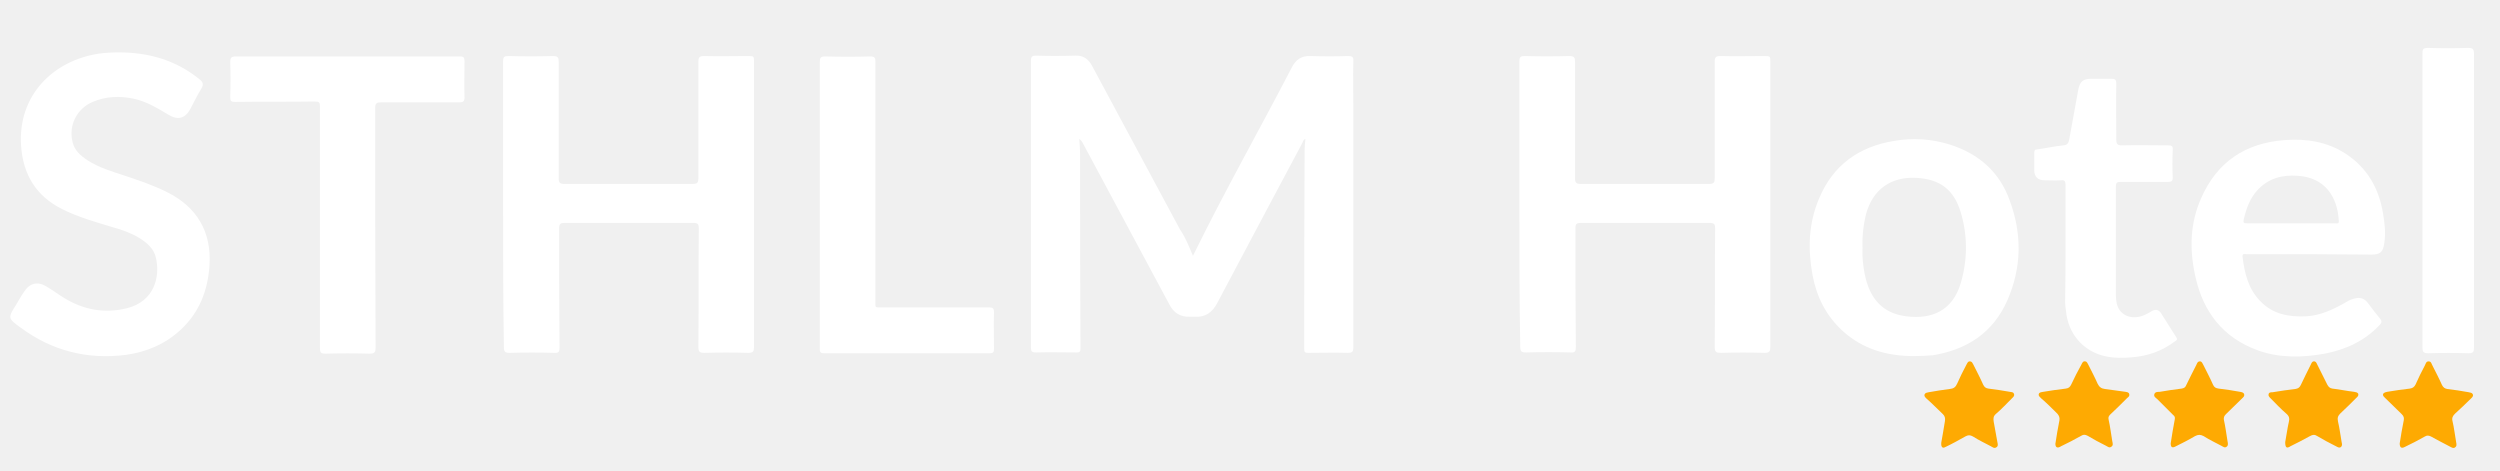
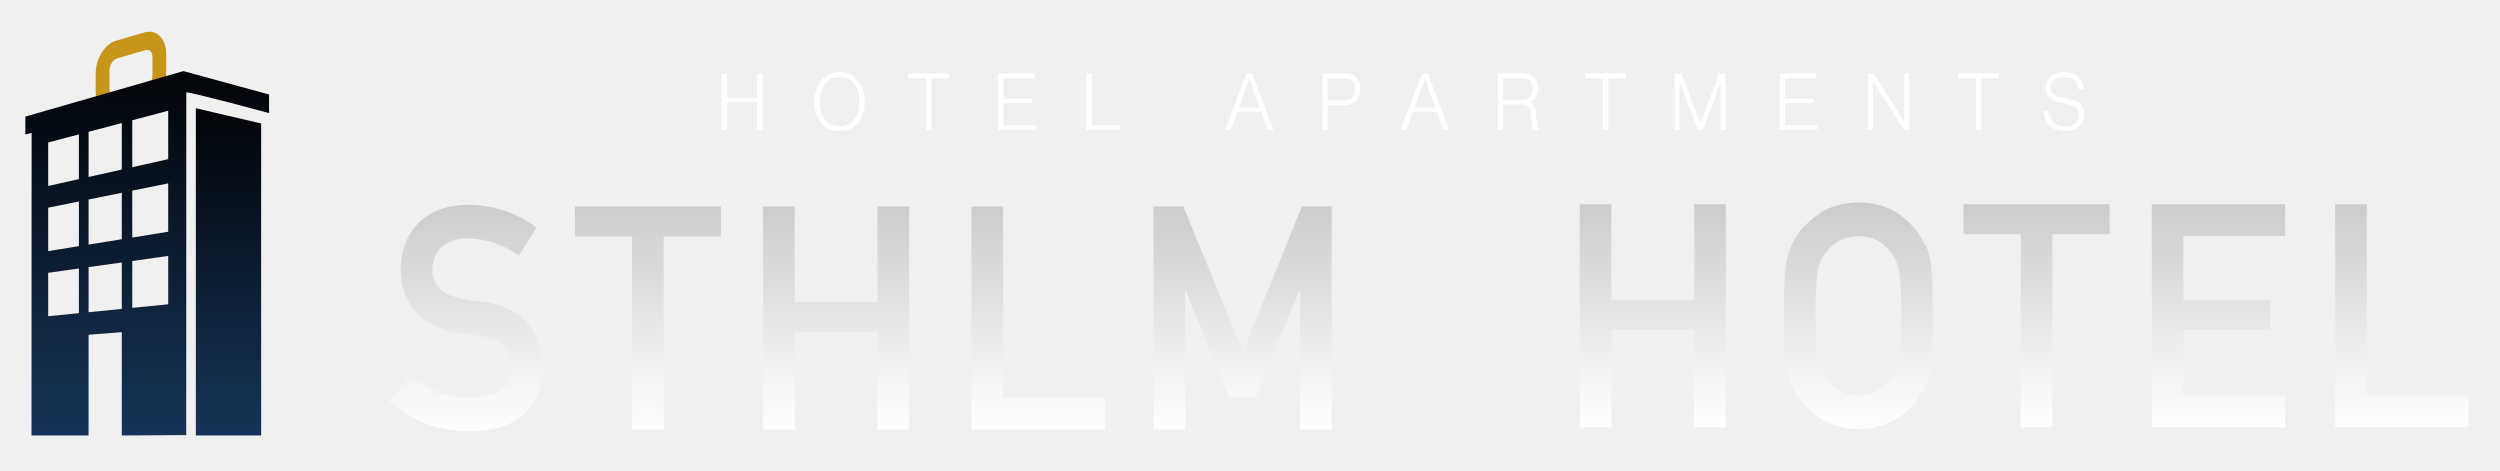
- <svg xmlns="http://www.w3.org/2000/svg" version="1.1" id="Layer_1" x="0px" y="0px" width="615.7px" height="115.8px" viewBox="3.4 -131 615.7 115.8" style="enable-background:new 3.4 -131 615.7 115.8;" xml:space="preserve">
-   <style type="text/css">
- 	.st0{fill:#FFFFFF;}
- 	.st1{fill:#FEAA02;}
- </style>
-   <g id="XMLID_2_">
-     <path id="XMLID_105_" class="st0" d="M297.2-68c7.7-15.7,16.3-30.9,24.3-46.3c1-2,2.4-3,4.7-2.9c3.1,0.1,6.2,0.1,9.2,0   c1,0,1.4,0.2,1.3,1.3c-0.1,3.8,0,7.7,0,11.5c0,19.6,0,39.3,0,58.9c0,1.1-0.2,1.4-1.4,1.4c-3.2-0.1-6.5,0-9.7,0c-0.7,0-1-0.1-1-0.9   c0-16.3,0-32.6,0.1-49c0-0.9,0.1-1.8,0.2-2.8c-0.5,0.2-0.6,0.6-0.7,0.9c-7,13.1-14,26.3-21,39.5c-1.2,2.3-2.9,3.6-5.6,3.4   c-0.4,0-0.8,0-1.2,0c-2.3,0.1-4-1-5-3c-7.1-13.2-14.2-26.5-21.3-39.7c-0.2-0.4-0.4-0.7-0.9-1.1c0.1,1.2,0.2,2.4,0.2,3.6   c0,16,0,32.1,0.1,48.1c0,0.8-0.3,0.9-1,0.9c-3.3,0-6.6-0.1-10,0c-1,0-1.2-0.3-1.2-1.2c0-16.5,0-33,0-49.6c0-7,0-14.1,0-21.1   c0-0.9,0.3-1.2,1.2-1.2c3.2,0.1,6.4,0.1,9.6,0c2-0.1,3.3,0.7,4.3,2.6c7.2,13.4,14.4,26.8,21.6,40.2C295.5-72.3,296.3-70.1,297.2-68   z" />
-     <path id="XMLID_104_" class="st0" d="M127.3-80.7c0-11.7,0-23.4,0-35.2c0-1.1,0.3-1.3,1.3-1.3c3.7,0.1,7.4,0.1,11,0   c1.2,0,1.4,0.4,1.4,1.4c0,9.6,0,19.1,0,28.7c0,1.1,0.3,1.4,1.4,1.4c10.5,0,21,0,31.6,0c1.2,0,1.4-0.4,1.4-1.4c0-9.6,0-19.1,0-28.7   c0-1.1,0.3-1.4,1.4-1.4c3.6,0.1,7.1,0,10.7,0c1.6,0,1.6,0,1.6,1.5c0,17.9,0,35.8,0,53.8c0,5.4,0,10.9,0,16.3c0,1.1-0.2,1.5-1.4,1.5   c-3.6-0.1-7.2-0.1-10.8,0c-1.1,0-1.5-0.2-1.5-1.4c0.1-9.7,0-19.4,0.1-29.2c0-1.1-0.2-1.4-1.4-1.4c-10.5,0-21,0-31.6,0   c-1.1,0-1.4,0.2-1.4,1.4c0,9.8,0,19.5,0.1,29.3c0,1-0.2,1.4-1.3,1.3c-3.6-0.1-7.3-0.1-10.9,0c-1.2,0-1.5-0.2-1.5-1.5   C127.3-57.2,127.3-69,127.3-80.7z" />
-     <path id="XMLID_103_" class="st0" d="M377.6-80.6c0-11.8,0-23.5,0-35.3c0-1.1,0.3-1.3,1.3-1.3c3.7,0.1,7.4,0.1,11,0   c1.2,0,1.4,0.4,1.4,1.4c0,9.6,0,19.1,0,28.7c0,1.1,0.3,1.4,1.4,1.4c10.5,0,21,0,31.6,0c1.2,0,1.4-0.4,1.4-1.4c0-9.6,0-19.1,0-28.7   c0-1.1,0.3-1.4,1.4-1.4c3.6,0.1,7.1,0,10.7,0c1.6,0,1.6,0,1.6,1.5c0,17.8,0,35.7,0,53.5c0,5.5,0,11,0,16.6c0,1.1-0.2,1.5-1.4,1.5   c-3.6-0.1-7.2-0.1-10.8,0c-1.1,0-1.5-0.2-1.5-1.4c0.1-9.7,0-19.4,0.1-29.2c0-1.1-0.2-1.4-1.4-1.4c-10.5,0-21,0-31.6,0   c-1.1,0-1.4,0.2-1.4,1.3c0,9.8,0,19.5,0.1,29.3c0,1-0.2,1.4-1.3,1.3c-3.6-0.1-7.3-0.1-10.9,0c-1.2,0-1.5-0.2-1.5-1.5   C377.6-57.2,377.6-68.9,377.6-80.6z" />
-     <path id="XMLID_102_" class="st0" d="M32.6-118.1c7.4,0,14.1,1.9,19.9,6.6c0.9,0.7,1.1,1.3,0.5,2.3c-1,1.6-1.8,3.3-2.7,5   c-1.3,2.4-3.1,2.9-5.5,1.4c-2.7-1.6-5.3-3.2-8.5-3.9c-3.4-0.7-6.8-0.6-10.1,0.8c-3.9,1.7-6,5.8-4.9,10c0.5,2,2,3.3,3.7,4.4   c2.8,1.8,5.9,2.7,8.9,3.7c3.6,1.2,7.2,2.4,10.6,4.1C52-80,55.5-73.8,55-65.7c-0.4,6.2-2.5,11.7-7.2,16c-3.8,3.5-8.4,5.4-13.4,6.1   c-9.5,1.2-18.2-1-25.9-6.7c-3.2-2.3-3.2-2.4-1.1-5.7c0.6-1,1.2-2.1,1.9-3.1c1.4-2.2,3.4-2.7,5.6-1.3c1.4,0.8,2.7,1.8,4,2.6   c4.9,3.1,10.2,4.1,15.8,2.7c6.7-1.7,8.2-7.7,7.1-12.4c-0.5-2.3-2.2-3.7-4.1-4.9c-2-1.2-4.2-2-6.4-2.6c-4.3-1.3-8.6-2.5-12.6-4.5   C12.3-82.7,9.1-88,8.6-95c-0.9-12.5,7.9-21.1,19.2-22.8C29.3-118,31-118.1,32.6-118.1z" />
-     <path id="XMLID_99_" class="st0" d="M474.8-43.3c-6.7,0-12.7-1.7-17.7-6.3c-4-3.7-6.3-8.3-7.3-13.6c-1.2-6.5-1-12.8,1.6-18.9   c3.4-8.2,9.8-12.8,18.5-14.2c4.6-0.8,9.2-0.5,13.7,0.9c7.2,2.3,12.3,6.8,14.8,13.9c3,8.2,2.9,16.4-0.6,24.4   c-3.5,8-9.9,12.2-18.4,13.6C477.9-43.4,476.4-43.3,474.8-43.3z M462.1-69.9c-0.1,2,0.1,4.1,0.5,6.2c1.2,6.3,4.5,9.9,10.3,10.6   c6.3,0.8,11.4-1.4,13.4-8.2c1.7-5.8,1.7-11.6,0-17.4c-1.7-5.6-5.1-8.2-11-8.5c-6.2-0.3-10.6,2.8-12.3,8.8   C462.3-75.6,462-72.8,462.1-69.9z" />
-     <path id="XMLID_98_" class="st0" d="M82.2-74.9c0-9.9,0-19.8,0-29.8c0-1.1-0.2-1.3-1.3-1.3c-6.5,0.1-13,0-19.6,0.1   c-1.1,0-1.2-0.3-1.2-1.3c0.1-2.8,0.1-5.7,0-8.5c0-1.1,0.3-1.4,1.4-1.4c16.2,0,32.5,0,48.7,0c2.2,0,4.3,0,6.5,0   c0.9,0,1.1,0.3,1.1,1.2c0,3-0.1,5.9,0,8.9c0,1-0.4,1.2-1.2,1.2c-6.4,0-12.9,0-19.3,0c-1.1,0-1.5,0.2-1.5,1.4c0,19.7,0,39.4,0.1,59   c0,1.2-0.3,1.5-1.5,1.5c-3.6-0.1-7.2-0.1-10.8,0c-1.1,0-1.4-0.2-1.4-1.3C82.2-55.2,82.2-65.1,82.2-74.9z" />
-     <path id="XMLID_95_" class="st0" d="M572.1-68.4c-5.1,0-10.2,0-15.4,0c-0.5,0-1.1-0.3-1,0.7c0.5,4,1.4,7.8,4.3,10.8   c3.1,3.3,7.1,4,11.4,3.8c3.4-0.2,6.4-1.6,9.3-3.2c0.7-0.4,1.4-0.9,2.3-1.1c1.6-0.5,2.7-0.2,3.7,1.2c0.9,1.2,1.8,2.4,2.8,3.6   c0.6,0.7,0.5,1.1-0.1,1.7c-3.7,3.9-8.3,6-13.5,7c-5.5,1-11.1,1.1-16.4-0.8c-8.6-3.1-13.5-9.5-15.4-18.1c-1.5-6.6-1.4-13.1,1.4-19.4   c3.9-8.9,10.9-13.6,20.6-14.3c5.3-0.4,10.4,0.4,14.9,3.3c5.4,3.5,8.3,8.6,9.3,14.8c0.4,2.4,0.7,4.8,0.3,7.3c-0.3,2.2-1,2.8-3.2,2.8   C582.3-68.3,577.2-68.4,572.1-68.4z M567.7-76c3.6,0,7.2,0,10.8,0c0.4,0,1,0.2,0.9-0.6c-0.3-6-3.5-10.7-10.1-11.1   c-3.8-0.3-7.3,0.6-10,3.6c-1.8,2-2.7,4.5-3.3,7.1c-0.2,0.9,0,1,0.8,1C560.5-76,564.1-76,567.7-76z" />
-     <path id="XMLID_94_" class="st0" d="M205.3-80.6c0-11.7,0-23.4,0-35.1c0-1.1,0.2-1.4,1.4-1.4c3.7,0.1,7.4,0.1,11,0   c1.1,0,1.3,0.3,1.3,1.3c0,19.6,0,39.3,0,58.9c0,1.8-0.2,1.6,1.6,1.6c8.8,0,17.5,0,26.3,0c1,0,1.3,0.2,1.3,1.2c-0.1,3,0,6,0,9   c0,0.7-0.1,1.1-1,1.1c-13.6,0-27.3,0-40.9,0c-1,0-1-0.5-1-1.2C205.3-57,205.3-68.8,205.3-80.6z" />
-     <path id="XMLID_93_" class="st0" d="M512.1-71.3c0-4.7,0-9.4,0-14.2c0-0.9-0.3-1.2-1.1-1.1c-1.4,0.1-2.7,0-4.1,0   c-1.6,0-2.5-0.9-2.5-2.4c0-1.5,0-3,0-4.4c0-0.5,0.1-0.8,0.7-0.8c2.2-0.3,4.3-0.8,6.5-1c1-0.1,1.2-0.6,1.4-1.4   c0.7-4,1.5-8.1,2.2-12.1c0.4-2.3,1.2-2.9,3.4-2.9c1.6,0,3.2,0,4.8,0c0.9,0,1.2,0.2,1.2,1.2c-0.1,4.6,0,9.2,0,13.8   c0,1.1,0.3,1.4,1.4,1.4c3.8-0.1,7.5,0,11.3,0c0.9,0,1.3,0.1,1.2,1.2c-0.1,2.2-0.1,4.5,0,6.7c0,0.8-0.2,1.1-1.1,1.1   c-3.9,0-7.8,0-11.8,0c-0.8,0-1.1,0.2-1.1,1.1c0,9,0,18,0,27c0,0.6,0.1,1.2,0.2,1.8c0.6,2.7,3.1,4,6,3.2c0.9-0.3,1.7-0.7,2.5-1.2   c0.9-0.6,1.8-0.5,2.4,0.4c1.3,2,2.5,4,3.8,6c0.4,0.6-0.1,0.8-0.4,1c-3.2,2.4-6.7,3.6-10.6,3.9c-2.2,0.2-4.5,0.2-6.7-0.3   c-5.4-1.3-9-5.6-9.5-11.2c-0.1-0.7-0.2-1.4-0.2-2C512.1-61.7,512.1-66.5,512.1-71.3z" />
-     <path id="XMLID_92_" class="st0" d="M612.7-81.5c0,12,0,24.1,0,36.1c0,1-0.2,1.4-1.3,1.4c-3.3-0.1-6.6-0.1-10,0   c-1.2,0-1.4-0.4-1.4-1.5c0-17.4,0-34.9,0-52.3c0-6.7,0-13.4,0-20c0-1,0.1-1.4,1.3-1.4c3.3,0.1,6.6,0.1,10,0c1.2,0,1.4,0.4,1.4,1.5   C612.7-105.7,612.7-93.6,612.7-81.5z" />
-     <path id="XMLID_91_" class="st1" d="M481.5-22c0.3-1.6,0.6-3.5,0.9-5.3c0.1-0.7,0-1.2-0.5-1.7c-1.3-1.2-2.6-2.6-4-3.8   c-0.3-0.3-0.7-0.6-0.5-1.1c0.2-0.4,0.6-0.4,1-0.5c1.7-0.3,3.5-0.6,5.2-0.8c0.9-0.1,1.4-0.4,1.8-1.3c0.7-1.6,1.5-3.2,2.3-4.7   c0.2-0.3,0.3-0.8,0.8-0.8c0.6,0,0.7,0.5,0.9,0.8c0.8,1.6,1.7,3.3,2.4,4.9c0.3,0.6,0.6,0.9,1.3,1c1.8,0.2,3.5,0.5,5.3,0.8   c0.4,0.1,0.8,0,1,0.5c0.2,0.5-0.2,0.8-0.5,1.1c-1.3,1.3-2.5,2.6-3.9,3.8c-0.7,0.6-0.7,1.1-0.6,1.9c0.3,1.6,0.6,3.3,0.9,5   c0.1,0.5,0.3,1.1-0.3,1.4c-0.5,0.3-0.9-0.1-1.3-0.3c-1.5-0.8-3-1.5-4.4-2.4c-0.7-0.4-1.2-0.4-1.9,0c-1.6,0.9-3.2,1.8-4.9,2.6   C481.8-20.5,481.4-20.9,481.5-22z" />
-     <path id="XMLID_90_" class="st1" d="M566.2-22.1c0.3-1.5,0.5-3.3,0.9-5c0.2-0.8,0.1-1.4-0.6-2c-1.4-1.2-2.6-2.5-3.9-3.8   c-0.3-0.3-0.6-0.6-0.5-1c0.1-0.5,0.6-0.5,1-0.5c1.9-0.3,3.7-0.6,5.6-0.8c0.7-0.1,1.1-0.4,1.4-1.1c0.8-1.7,1.6-3.3,2.4-4.9   c0.2-0.4,0.3-0.8,0.8-0.8c0.5,0,0.6,0.4,0.8,0.8c0.8,1.7,1.7,3.3,2.5,5c0.3,0.5,0.6,0.8,1.2,0.9c1.8,0.2,3.6,0.6,5.4,0.8   c0.4,0.1,0.8,0.1,1,0.5c0.1,0.5-0.2,0.7-0.5,1c-1.3,1.3-2.5,2.5-3.9,3.8c-0.6,0.6-0.8,1.1-0.6,2c0.4,1.7,0.6,3.4,0.9,5.1   c0.1,0.4,0.2,0.9-0.2,1.2c-0.4,0.3-0.8,0-1.2-0.2c-1.6-0.8-3.1-1.6-4.6-2.5c-0.6-0.4-1.1-0.4-1.8,0c-1.6,0.9-3.2,1.7-4.8,2.5   C566.6-20.5,566.2-20.7,566.2-22.1z" />
-     <path id="XMLID_89_" class="st1" d="M509.6-21.7c0.3-1.9,0.6-3.9,1-5.8c0.1-0.7-0.1-1.1-0.5-1.6c-1.3-1.3-2.6-2.6-4-3.8   c-0.3-0.3-0.7-0.6-0.6-1c0.1-0.5,0.6-0.5,1.1-0.6c1.9-0.3,3.7-0.6,5.6-0.8c0.7-0.1,1-0.4,1.3-1c0.8-1.7,1.6-3.3,2.5-4.9   c0.2-0.4,0.4-0.9,0.9-0.8c0.5,0,0.6,0.5,0.8,0.8c0.8,1.6,1.6,3.1,2.3,4.7c0.4,0.8,0.9,1.2,1.8,1.3c1.7,0.2,3.4,0.5,5.1,0.7   c0.4,0.1,0.8,0.1,0.9,0.6c0.1,0.4-0.2,0.7-0.5,0.9c-1.4,1.4-2.8,2.8-4.2,4.1c-0.4,0.4-0.5,0.7-0.4,1.2c0.4,1.8,0.6,3.5,0.9,5.3   c0.1,0.5,0.3,1.1-0.2,1.4c-0.5,0.4-0.9,0-1.3-0.2c-1.6-0.8-3.1-1.6-4.6-2.5c-0.6-0.3-1-0.3-1.5,0c-1.6,0.9-3.3,1.8-5,2.6   C510.1-20.5,509.6-20.8,509.6-21.7z" />
-     <path id="XMLID_88_" class="st1" d="M538-21.8c0.3-1.9,0.6-3.9,1-5.9c0.1-0.5,0-0.8-0.4-1.1c-1.3-1.3-2.6-2.6-3.9-3.9   c-0.3-0.3-1-0.6-0.7-1.3c0.2-0.5,0.8-0.5,1.3-0.5c1.8-0.3,3.6-0.6,5.4-0.8c0.6-0.1,0.9-0.3,1.1-0.8c0.8-1.7,1.7-3.4,2.5-5   c0.2-0.4,0.3-0.9,0.9-0.9c0.5,0,0.6,0.5,0.8,0.8c0.8,1.6,1.7,3.3,2.4,4.9c0.3,0.7,0.7,0.9,1.4,1c1.8,0.2,3.6,0.5,5.3,0.8   c0.4,0.1,0.8,0.1,1,0.6c0.1,0.5-0.2,0.7-0.5,1c-1.3,1.3-2.7,2.6-4,3.9c-0.4,0.4-0.6,0.8-0.5,1.4c0.4,1.8,0.6,3.5,0.9,5.3   c0.1,0.5,0.2,1-0.2,1.3c-0.5,0.4-0.9,0-1.3-0.2c-1.5-0.8-3-1.5-4.4-2.4c-0.8-0.4-1.3-0.4-2.1,0c-1.5,0.9-3.1,1.7-4.7,2.5   C538.4-20.6,538-20.8,538-21.8z" />
-     <path id="XMLID_87_" class="st1" d="M594.4-21.8c0.3-1.9,0.6-3.8,1-5.7c0.1-0.6,0-1-0.5-1.5c-1.4-1.3-2.7-2.7-4.1-4   c-0.2-0.2-0.6-0.5-0.5-0.9c0.1-0.4,0.6-0.5,1-0.6c1.9-0.3,3.7-0.6,5.6-0.8c0.7-0.1,1.1-0.4,1.4-1c0.7-1.6,1.5-3.2,2.3-4.7   c0.2-0.4,0.3-1,0.9-1c0.7,0,0.7,0.6,1,1.1c0.8,1.6,1.6,3.1,2.3,4.7c0.3,0.6,0.7,0.9,1.3,1c1.8,0.2,3.6,0.5,5.3,0.8   c0.4,0.1,0.8,0.1,1,0.5c0.2,0.5-0.2,0.8-0.5,1.1c-1.3,1.3-2.6,2.5-3.9,3.7c-0.5,0.5-0.8,1-0.6,1.8c0.4,1.7,0.6,3.5,0.9,5.2   c0.1,0.5,0.2,1-0.3,1.3c-0.4,0.3-0.8,0-1.2-0.2c-1.6-0.8-3.2-1.7-4.7-2.5c-0.6-0.3-1-0.3-1.5,0c-1.6,0.9-3.3,1.8-5,2.6   C594.8-20.5,594.4-20.8,594.4-21.8z" />
+ <svg xmlns="http://www.w3.org/2000/svg" viewBox="117.944 181.452 615.9 116">
+   <defs>
+     <linearGradient id="gradient-0" gradientUnits="userSpaceOnUse" x1="625.248" y1="-0.404" x2="625.248" y2="440.334">
+       <stop offset="0" style="stop-color: rgba(22, 52, 89, 1)" />
+       <stop offset="1" style="stop-color: rgba(2, 4, 7, 1)" />
+     </linearGradient>
+     <linearGradient id="gradient-1" gradientUnits="userSpaceOnUse" x1="726.998" y1="-0.404" x2="726.998" y2="395.444">
+       <stop offset="0" style="stop-color: rgba(22, 52, 89, 1)" />
+       <stop offset="1" style="stop-color: rgba(2, 4, 7, 1)" />
+     </linearGradient>
+     <linearGradient id="gradient-37" gradientUnits="userSpaceOnUse" x1="1024.473" y1="4.559" x2="1024.473" y2="278.715">
+       <stop offset="0" style="stop-color: rgba(255, 255, 255, 1)" />
+       <stop offset="1" style="stop-color: rgba(204, 204, 204, 1)" />
+     </linearGradient>
+     <linearGradient id="gradient-38" gradientUnits="userSpaceOnUse" x1="1252.004" y1="6.777" x2="1252.004" y2="276.496">
+       <stop offset="0" style="stop-color: rgba(255, 255, 255, 1)" />
+       <stop offset="1" style="stop-color: rgba(204, 204, 204, 1)" />
+     </linearGradient>
+     <linearGradient id="gradient-39" gradientUnits="userSpaceOnUse" x1="1487.553" y1="6.777" x2="1487.553" y2="276.496">
+       <stop offset="0" style="stop-color: rgba(255, 255, 255, 1)" />
+       <stop offset="1" style="stop-color: rgba(204, 204, 204, 1)" />
+     </linearGradient>
+     <linearGradient id="gradient-40" gradientUnits="userSpaceOnUse" x1="1740.523" y1="6.777" x2="1740.523" y2="276.496">
+       <stop offset="0" style="stop-color: rgba(255, 255, 255, 1)" />
+       <stop offset="1" style="stop-color: rgba(204, 204, 204, 1)" />
+     </linearGradient>
+     <linearGradient id="gradient-41" gradientUnits="userSpaceOnUse" x1="1996.383" y1="6.777" x2="1996.383" y2="276.496">
+       <stop offset="0" style="stop-color: rgba(255, 255, 255, 1)" />
+       <stop offset="1" style="stop-color: rgba(204, 204, 204, 1)" />
+     </linearGradient>
+     <linearGradient id="gradient-42" gradientUnits="userSpaceOnUse" x1="2509.818" y1="9.529" x2="2509.818" y2="279.248">
+       <stop offset="0" style="stop-color: rgba(255, 255, 255, 1)" />
+       <stop offset="1" style="stop-color: rgba(204, 204, 204, 1)" />
+     </linearGradient>
+     <linearGradient id="gradient-43" gradientUnits="userSpaceOnUse" x1="2767.223" y1="7.311" x2="2767.223" y2="281.467">
+       <stop offset="0" style="stop-color: rgba(255, 255, 255, 1)" />
+       <stop offset="1" style="stop-color: rgba(204, 204, 204, 1)" />
+     </linearGradient>
+     <linearGradient id="gradient-44" gradientUnits="userSpaceOnUse" x1="2990.233" y1="9.529" x2="2990.233" y2="279.248">
+       <stop offset="0" style="stop-color: rgba(255, 255, 255, 1)" />
+       <stop offset="1" style="stop-color: rgba(204, 204, 204, 1)" />
+     </linearGradient>
+     <linearGradient id="gradient-45" gradientUnits="userSpaceOnUse" x1="3217.863" y1="9.529" x2="3217.863" y2="279.248">
+       <stop offset="0" style="stop-color: rgba(255, 255, 255, 1)" />
+       <stop offset="1" style="stop-color: rgba(204, 204, 204, 1)" />
+     </linearGradient>
+     <linearGradient id="gradient-46" gradientUnits="userSpaceOnUse" x1="3447.508" y1="9.529" x2="3447.508" y2="279.248">
+       <stop offset="0" style="stop-color: rgba(255, 255, 255, 1)" />
+       <stop offset="1" style="stop-color: rgba(204, 204, 204, 1)" />
+     </linearGradient>
+   </defs>
+   <g transform="matrix(1.968131, 0, 0, -2.036681, 31.15433, 288.6532)" id="g10" style="">
+     <g transform="scale(0.1)" id="g12">
+       <path id="path14" style="fill: rgb(198, 149, 26); fill-opacity: 1; fill-rule: nonzero; stroke: none;" d="M 631.778 457.593 L 631.778 435.33 C 631.763 428.811 627.503 422.308 622.28 420.828 L 586.494 410.8 C 585.835 410.628 585.176 410.523 584.547 410.523 L 584.543 410.523 C 580.662 410.523 578.049 413.907 578.037 418.928 L 578.037 441.186 C 578.052 447.708 582.32 454.224 587.547 455.708 L 623.332 465.732 C 623.991 465.908 624.646 466.009 625.272 466.009 C 629.153 466.009 631.766 462.629 631.778 457.593 Z M 628.02 488.026 C 626.143 488.026 624.214 487.766 622.28 487.225 L 586.489 477.202 C 572.311 473.212 560.777 455.516 560.777 437.735 L 560.777 415.456 C 560.777 399.838 569.614 388.506 581.792 388.506 C 583.673 388.506 585.607 388.768 587.547 389.308 L 623.337 399.331 C 637.51 403.308 649.047 421 649.057 438.798 L 649.057 461.076 C 649.047 476.696 640.201 488.026 628.02 488.026" />
+       <path id="path16" style="fill-opacity: 1; fill-rule: nonzero; stroke: none; fill: url(#gradient-0);" d="M 651.534 333.838 C 636.53 330.577 621.525 327.369 606.519 324.093 C 606.519 343.027 606.519 361.92 606.519 380.87 C 621.525 384.741 636.53 388.54 651.534 392.411 C 651.534 372.834 651.534 353.328 651.534 333.838 Z M 651.534 246.038 C 636.53 243.704 621.525 241.366 606.519 239.012 C 606.519 257.929 606.519 276.852 606.519 295.765 C 621.525 298.692 636.53 301.656 651.534 304.55 C 651.534 285.027 651.534 265.529 651.534 246.038 Z M 651.534 158.267 C 636.53 156.821 621.525 155.373 606.519 153.959 C 606.519 172.873 606.519 191.754 606.519 210.632 C 621.525 212.675 636.53 214.764 651.534 216.788 C 651.534 197.263 651.534 177.791 651.534 158.267 Z M 593.429 321.252 C 579.559 318.288 565.708 315.288 551.858 312.325 C 551.858 330.474 551.858 348.673 551.858 366.908 C 565.708 370.447 579.559 374.003 593.429 377.523 C 593.429 358.765 593.429 340.01 593.429 321.252 Z M 593.429 236.974 C 579.559 234.83 565.708 232.634 551.858 230.489 C 551.858 248.671 551.858 266.854 551.858 285.027 C 565.708 287.762 579.559 290.466 593.429 293.166 C 593.429 274.428 593.429 255.731 593.429 236.974 Z M 593.429 152.688 C 579.559 151.364 565.708 150.019 551.858 148.678 C 551.858 166.86 551.858 185.059 551.858 203.241 C 565.708 205.125 579.559 207.009 593.429 208.857 C 593.429 190.151 593.429 171.411 593.429 152.688 Z M 539.729 309.693 C 526.956 306.94 514.111 304.167 501.277 301.378 C 501.277 318.897 501.277 336.4 501.277 353.99 C 514.111 357.248 526.956 360.51 539.729 363.805 C 539.729 345.725 539.729 327.702 539.729 309.693 Z M 539.729 228.624 C 526.956 226.602 514.111 224.599 501.277 222.609 C 501.277 240.095 501.277 257.632 501.277 275.143 C 514.111 277.653 526.956 280.146 539.729 282.657 C 539.729 264.658 539.729 246.631 539.729 228.624 Z M 539.729 147.546 C 526.916 146.273 514.111 145.07 501.277 143.834 C 501.277 161.334 501.277 178.837 501.277 196.357 C 514.111 198.099 526.956 199.86 539.729 201.602 C 539.729 183.558 539.729 165.553 539.729 147.546 Z M 674.185 414.585 C 678.14 415.579 777.788 389.549 777.788 389.549 L 777.788 412.056 L 670.531 440.334 L 567.617 411.708 C 533.788 402.295 502.191 393.526 472.708 385.334 C 472.708 378.082 472.708 370.846 472.708 363.666 C 475.3 364.308 477.911 364.97 480.56 365.635 C 480.56 303.156 480.441 -0.404 480.441 -0.404 L 551.821 -0.404 L 551.821 17.272 L 551.858 17.272 C 551.858 47.589 551.858 107.94 551.858 121.43 C 565.708 122.477 579.559 123.523 593.429 124.57 C 593.429 102.274 593.429 102.238 593.429 -0.404 L 674.091 0.05 L 674.185 414.585" />
+       <path id="path18" style="fill-opacity: 1; fill-rule: nonzero; stroke: none; fill: url(#gradient-1);" d="M 686.123 395.444 L 767.873 376.967 L 767.873 -0.404 L 686.14 -0.404 L 686.123 395.444" />
+       <path id="path20" style="fill-opacity: 1; fill-rule: nonzero; stroke: none; fill: rgb(255, 255, 255);" d="M 1344.436 437.557 L 1351.179 437.557 L 1351.179 408.166 L 1388.668 408.166 L 1388.668 437.557 L 1395.532 437.557 L 1395.532 369.25 L 1388.668 369.25 L 1388.668 402.631 L 1351.179 402.631 L 1351.179 369.25 L 1344.436 369.25 L 1344.436 437.557" />
+       <path id="path22" style="fill-opacity: 1; fill-rule: nonzero; stroke: none; fill: rgb(255, 255, 255);" d="M 1467.203 403.565 C 1467.203 384.906 1476.537 373.76 1492.008 373.76 C 1507.171 373.76 1516.58 385.012 1516.58 403.152 C 1516.58 421.785 1507.27 433.055 1491.887 433.055 C 1476.625 433.055 1467.203 421.785 1467.203 403.565 Z M 1516.383 427.218 C 1521.077 420.654 1523.446 412.359 1523.446 402.743 C 1523.446 381.53 1511.149 367.907 1492.008 367.907 C 1472.438 367.907 1460.36 381.427 1460.36 403.246 C 1460.36 412.269 1462.917 420.861 1467.423 427.218 C 1473.143 435.203 1480.945 438.896 1491.887 438.896 C 1503.061 438.896 1510.752 435.203 1516.383 427.218" />
+       <path id="path24" style="fill-opacity: 1; fill-rule: nonzero; stroke: none; fill: rgb(255, 255, 255);" d="M 1600.252 431.725 L 1578.025 431.725 L 1578.025 437.557 L 1629.133 437.557 L 1629.133 431.725 L 1607.139 431.725 L 1607.139 369.25 L 1600.252 369.25 L 1600.252 431.725" />
+       <path id="path26" style="fill-opacity: 1; fill-rule: nonzero; stroke: none; fill: rgb(255, 255, 255);" d="M 1690.259 437.557 L 1736.132 437.557 L 1736.132 431.725 L 1697.124 431.725 L 1697.124 407.051 L 1732.97 407.051 L 1732.97 401.512 L 1697.124 401.512 L 1697.124 374.988 L 1737.069 374.988 L 1737.069 369.25 L 1690.259 369.25 L 1690.259 437.557" />
+       <path id="path28" style="fill-opacity: 1; fill-rule: nonzero; stroke: none; fill: rgb(255, 255, 255);" d="M 1800.771 437.557 L 1807.627 437.557 L 1807.627 374.988 L 1843.164 374.988 L 1843.164 369.25 L 1800.771 369.25 L 1800.771 437.557" />
+       <path id="path30" style="fill-opacity: 1; fill-rule: nonzero; stroke: none; fill: rgb(255, 255, 255);" d="M 2017.92 396.187 L 2004.719 431.104 L 1991.706 396.187 Z M 2001.238 437.557 L 2008.39 437.557 L 2035.134 369.25 L 2027.982 369.25 L 2019.795 390.845 L 1989.667 390.845 L 1981.567 369.25 L 1974.415 369.25 L 2001.238 437.557" />
+       <path id="path32" style="fill-opacity: 1; fill-rule: nonzero; stroke: none; fill: rgb(255, 255, 255);" d="M 2118.088 404.99 C 2124.446 404.99 2127.091 405.188 2129.46 406.023 C 2134.264 407.65 2136.93 412.053 2136.93 418.502 C 2136.93 424.756 2134.683 428.751 2130.187 430.498 C 2127.928 431.312 2125.273 431.617 2120.654 431.617 L 2102.727 431.617 L 2102.727 404.99 Z M 2095.949 437.557 L 2120.445 437.557 C 2128.952 437.557 2131.807 437.045 2135.388 435.096 C 2140.744 432.143 2143.795 426.099 2143.795 418.402 C 2143.795 409.699 2139.906 403.359 2132.831 400.685 C 2129.558 399.455 2126.175 399.055 2118.208 399.055 L 2102.727 399.055 L 2102.727 369.25 L 2095.949 369.25 L 2095.949 437.557" />
+       <path id="path34" style="fill-opacity: 1; fill-rule: nonzero; stroke: none; fill: rgb(255, 255, 255);" d="M 2237.802 396.187 L 2224.59 431.104 L 2211.587 396.187 Z M 2221.109 437.557 L 2228.271 437.557 L 2255.015 369.25 L 2247.831 369.25 L 2239.632 390.845 L 2209.538 390.845 L 2201.438 369.25 L 2194.275 369.25 L 2221.109 437.557" />
+       <path id="path36" style="fill-opacity: 1; fill-rule: nonzero; stroke: none; fill: rgb(255, 255, 255);" d="M 2340.923 405.61 C 2346.057 405.61 2349.12 405.924 2351.468 406.626 C 2356.481 408.166 2359.479 412.773 2359.479 419.22 C 2359.479 425.569 2356.481 429.788 2350.96 431.104 C 2349.022 431.514 2346.466 431.725 2341.131 431.725 L 2322.596 431.725 L 2322.596 405.61 Z M 2315.821 437.557 L 2343.479 437.557 C 2350.751 437.557 2354.939 436.851 2358.145 434.992 C 2363.368 432.143 2366.311 426.306 2366.311 419.134 C 2366.311 411.235 2362.951 406.023 2355.766 402.833 C 2362.719 398.942 2363.457 397.1 2364.174 383.183 C 2364.89 372.426 2364.978 372.22 2368.062 369.25 L 2359.864 369.25 C 2358.74 372.53 2358.532 373.442 2358.145 380.196 C 2357.408 391.371 2356.185 395.873 2353.099 398.12 C 2350.96 399.773 2348.912 400.083 2341.749 400.083 L 2322.596 400.083 L 2322.596 369.25 L 2315.821 369.25 L 2315.821 437.557" />
+       <path id="path38" style="fill-opacity: 1; fill-rule: nonzero; stroke: none; fill: rgb(255, 255, 255);" d="M 2447.359 431.725 L 2425.088 431.725 L 2425.088 437.557 L 2476.23 437.557 L 2476.23 431.725 L 2454.192 431.725 L 2454.192 369.25 L 2447.359 369.25 L 2447.359 431.725" />
+       <path id="path40" style="fill-opacity: 1; fill-rule: nonzero; stroke: none; fill: rgb(255, 255, 255);" d="M 2537.333 437.557 L 2545.642 437.557 L 2569.399 377.239 L 2592.859 437.557 L 2601.059 437.557 L 2601.059 369.25 L 2594.91 369.25 L 2594.91 426.697 L 2572.672 369.25 L 2566.226 369.25 L 2543.293 426.697 L 2543.293 369.25 L 2537.333 369.25 L 2537.333 437.557" />
+       <path id="path42" style="fill-opacity: 1; fill-rule: nonzero; stroke: none; fill: rgb(255, 255, 255);" d="M 2668.751 437.557 L 2714.656 437.557 L 2714.656 431.725 L 2675.605 431.725 L 2675.605 407.051 L 2711.451 407.051 L 2711.451 401.512 L 2675.605 401.512 L 2675.605 374.988 L 2715.572 374.988 L 2715.572 369.25 L 2668.751 369.25 L 2668.751 437.557" />
+       <path id="path44" style="fill-opacity: 1; fill-rule: nonzero; stroke: none; fill: rgb(255, 255, 255);" d="M 2779.254 437.557 L 2785.996 437.557 L 2824.818 379.175 L 2824.818 437.557 L 2830.846 437.557 L 2830.846 369.25 L 2824.102 369.25 L 2785.292 427.726 L 2785.292 369.25 L 2779.254 369.25 L 2779.254 437.557" />
+       <path id="path46" style="fill-opacity: 1; fill-rule: nonzero; stroke: none; fill: rgb(255, 255, 255);" d="M 2914.328 431.725 L 2892.091 431.725 L 2892.091 437.557 L 2943.223 437.557 L 2943.223 431.725 L 2921.195 431.725 L 2921.195 369.25 L 2914.328 369.25 L 2914.328 431.725" />
+       <path id="path48" style="fill-opacity: 1; fill-rule: nonzero; stroke: none; fill: rgb(255, 255, 255);" d="M 3006.076 391.874 C 3006.903 379.593 3013.239 373.76 3025.647 373.76 C 3036.811 373.76 3043.575 379.073 3043.575 387.893 C 3043.575 391.99 3042.034 394.956 3038.859 396.803 C 3035.686 398.753 3031.797 399.877 3022.076 401.809 C 3013.35 403.655 3008.953 405.292 3006.076 407.857 C 3003.014 410.628 3001.151 415.131 3001.151 420.055 C 3001.151 431.617 3010.176 438.896 3024.722 438.896 C 3039.786 438.896 3047.654 432.336 3048.987 418.712 L 3042.154 418.712 C 3042.034 423.219 3041.327 425.38 3039.156 427.726 C 3035.984 431.312 3031.378 433.055 3024.722 433.055 C 3014.363 433.055 3007.94 428.135 3007.94 420.155 C 3007.94 413.195 3011.905 410.108 3024.545 407.749 C 3035.092 405.807 3039.156 404.581 3043.046 402.235 C 3047.588 399.455 3050.231 394.435 3050.231 388.702 C 3050.231 376.305 3040.172 367.907 3025.56 367.907 C 3015.609 367.907 3007.83 371.299 3003.521 377.432 C 3000.667 381.53 2999.542 385.426 2999.422 391.874 L 3006.076 391.874" />
+       <path id="path50" style="fill-opacity: 1; fill-rule: nonzero; stroke: none; fill: url(#gradient-37);" d="M 954.729 72.117 C 975.53 54.441 1000.276 45.488 1028.975 45.234 C 1062.924 45.73 1080.143 58.262 1080.623 82.82 C 1080.869 102.938 1069.518 115.039 1046.565 119.109 C 1036.053 120.594 1024.522 122.266 1011.975 124.109 C 989.51 127.938 972.424 136.512 960.721 149.852 C 948.651 163.555 942.616 180.215 942.616 199.844 C 942.616 223.418 950.194 242.43 965.354 256.871 C 980.033 271.184 1000.858 278.465 1027.83 278.715 C 1060.295 277.977 1088.518 268.691 1112.514 250.859 L 1090.463 217.273 C 1070.858 230.613 1049.28 237.539 1025.737 238.035 C 1013.545 238.035 1003.389 234.891 995.256 228.594 C 986.772 222.051 982.405 212.293 982.17 199.336 C 982.17 191.563 985.096 184.531 990.951 178.23 C 996.811 171.816 1006.186 167.371 1019.092 164.902 C 1026.26 163.66 1036.053 162.246 1048.487 160.645 C 1072.979 157.188 1091.076 148.113 1102.787 133.426 C 1114.377 118.984 1120.174 102.195 1120.174 83.066 C 1118.862 31.465 1088.307 5.293 1028.506 4.559 C 989.826 4.559 956.584 16.824 928.772 41.375 L 954.729 72.117" />
+       <path id="path52" style="fill-opacity: 1; fill-rule: nonzero; stroke: none; fill: url(#gradient-38);" d="M 1232.201 240.254 L 1160.6 240.254 L 1160.6 276.496 L 1343.408 276.496 L 1343.408 240.254 L 1271.756 240.254 L 1271.756 6.777 L 1232.201 6.777 L 1232.201 240.254" />
+       <path id="path54" style="fill-opacity: 1; fill-rule: nonzero; stroke: none; fill: url(#gradient-39);" d="M 1539.373 124.637 L 1435.733 124.637 L 1435.733 6.777 L 1396.183 6.777 L 1396.183 276.496 L 1435.733 276.496 L 1435.733 160.859 L 1539.373 160.859 L 1539.373 276.496 L 1578.923 276.496 L 1578.923 6.777 L 1539.373 6.777 L 1539.373 124.637" />
+       <path id="path56" style="fill-opacity: 1; fill-rule: nonzero; stroke: none; fill: url(#gradient-41);" d="M 1884.853 276.496 L 1922.133 276.496 L 1997.033 100.684 L 2070.513 276.496 L 2107.913 276.496 L 2107.913 6.777 L 2068.363 6.777 L 2068.363 174.988 L 2067.463 174.988 L 2012.793 45.449 L 1979.803 45.449 L 1925.123 174.988 L 1924.403 174.988 L 1924.403 6.777 L 1884.853 6.777 L 1884.853 276.496" />
+       <path id="path58" style="fill-opacity: 1; fill-rule: nonzero; stroke: none; fill: url(#gradient-40);" d="M 1657.073 276.496 L 1696.643 276.496 L 1696.643 45.234 L 1823.973 45.234 L 1823.973 6.777 L 1657.073 6.777 L 1657.073 276.496" />
+       <path id="path60" style="fill-opacity: 1; fill-rule: nonzero; stroke: none; fill: url(#gradient-42);" d="M 2561.628 127.389 L 2458.008 127.389 L 2458.008 9.529 L 2418.448 9.529 L 2418.448 279.248 L 2458.008 279.248 L 2458.008 163.611 L 2561.628 163.611 L 2561.628 279.248 L 2601.188 279.248 L 2601.188 9.529 L 2561.628 9.529 L 2561.628 127.389" />
+       <path id="path62" style="fill-opacity: 1; fill-rule: nonzero; stroke: none; fill: url(#gradient-43);" d="M 2713.558 144.393 C 2713.558 117.818 2714.508 99.83 2716.428 90.447 C 2718.108 81.053 2721.518 73.443 2726.658 67.643 C 2730.848 62.076 2736.348 57.565 2743.178 54.108 C 2749.878 50.025 2757.888 47.986 2767.228 47.986 C 2776.678 47.986 2784.878 50.025 2791.818 54.108 C 2798.388 57.565 2803.658 62.076 2807.608 67.643 C 2812.758 73.455 2816.278 81.053 2818.198 90.447 C 2819.988 99.83 2820.888 117.818 2820.888 144.393 C 2820.888 170.955 2819.988 189.061 2818.198 198.705 C 2816.278 207.85 2812.758 215.33 2807.608 221.139 C 2803.658 226.697 2798.388 231.334 2791.818 235.045 C 2784.878 238.631 2776.678 240.533 2767.228 240.787 C 2757.888 240.533 2749.878 238.631 2743.178 235.045 C 2736.348 231.334 2730.848 226.697 2726.658 221.139 C 2721.518 215.33 2718.108 207.85 2716.428 198.705 C 2714.508 189.061 2713.558 170.955 2713.558 144.393 Z M 2674.008 144.393 C 2674.008 175.779 2674.898 196.783 2676.688 207.42 C 2678.608 218.045 2681.528 226.639 2685.468 233.182 C 2691.798 245.592 2701.948 256.647 2715.918 266.365 C 2729.648 276.182 2746.778 281.217 2767.318 281.467 C 2788.098 281.217 2805.398 276.162 2819.258 266.307 C 2832.988 256.561 2842.898 245.455 2848.988 233.006 C 2853.398 226.463 2856.448 217.889 2858.118 207.283 C 2859.668 196.678 2860.438 175.709 2860.438 144.393 C 2860.438 113.553 2859.668 92.713 2858.118 81.861 C 2856.448 71.002 2853.398 62.311 2848.988 55.779 C 2842.888 43.318 2832.978 32.342 2819.248 22.85 C 2805.398 12.975 2788.088 7.799 2767.318 7.311 C 2746.778 7.799 2729.648 12.975 2715.918 22.85 C 2701.948 32.342 2691.798 43.318 2685.468 55.779 C 2683.558 59.85 2681.828 63.729 2680.278 67.428 C 2678.838 71.256 2677.648 76.061 2676.688 81.861 C 2674.898 92.713 2674.008 113.553 2674.008 144.393" />
+       <path id="path64" style="fill-opacity: 1; fill-rule: nonzero; stroke: none; fill: url(#gradient-44);" d="M 2970.438 243.006 L 2898.828 243.006 L 2898.828 279.248 L 3081.638 279.248 L 3081.638 243.006 L 3009.988 243.006 L 3009.988 9.529 L 2970.438 9.529 L 2970.438 243.006" />
+       <path id="path66" style="fill-opacity: 1; fill-rule: nonzero; stroke: none; fill: url(#gradient-45);" d="M 3134.418 279.248 L 3301.308 279.248 L 3301.308 240.787 L 3173.978 240.787 L 3173.978 163.611 L 3282.678 163.611 L 3282.678 127.389 L 3173.978 127.389 L 3173.978 47.986 L 3301.308 47.986 L 3301.308 9.529 L 3134.418 9.529 L 3134.418 279.248" />
+       <path id="path68" style="fill-opacity: 1; fill-rule: nonzero; stroke: none; fill: url(#gradient-46);" d="M 3364.058 279.248 L 3403.628 279.248 L 3403.628 47.986 L 3530.958 47.986 L 3530.958 9.529 L 3364.058 9.529 L 3364.058 279.248" />
+       <path id="path70" style="fill:#163459;fill-opacity:1;fill-rule:nonzero;stroke:none" d="M 3219.675 1030.194 L 3257.005 1030.194 L 3257.005 991.737 L 3219.675 991.737 L 3219.675 1030.194" />
+       <path id="path72" style="fill:#163459;fill-opacity:1;fill-rule:nonzero;stroke:none" d="M 3334.905 1057.077 C 3355.695 1039.401 3380.455 1030.448 3409.145 1030.194 C 3443.095 1030.69 3460.315 1043.221 3460.795 1067.78 C 3461.035 1087.898 3449.695 1099.999 3426.745 1104.069 C 3416.225 1105.554 3404.695 1107.226 3392.155 1109.069 C 3369.685 1112.898 3352.605 1121.472 3340.895 1134.812 C 3328.825 1148.515 3322.785 1165.175 3322.785 1184.804 C 3322.785 1208.378 3330.365 1227.39 3345.525 1241.831 C 3360.195 1256.144 3381.025 1263.425 3408.005 1263.675 C 3440.465 1262.937 3468.695 1253.651 3492.675 1235.819 L 3470.625 1202.233 C 3451.025 1215.573 3429.455 1222.499 3405.915 1222.995 C 3393.715 1222.995 3383.555 1219.851 3375.435 1213.554 C 3366.945 1207.011 3362.585 1197.253 3362.335 1184.296 C 3362.335 1176.523 3365.265 1169.491 3371.125 1163.19 C 3376.975 1156.776 3386.365 1152.331 3399.265 1149.862 C 3406.425 1148.62 3416.225 1147.206 3428.655 1145.605 C 3453.145 1142.148 3471.255 1133.073 3482.965 1118.386 C 3494.555 1103.944 3500.345 1087.155 3500.345 1068.026 C 3499.035 1016.424 3468.475 990.253 3408.675 989.518 C 3369.995 989.518 3336.755 1001.784 3308.935 1026.335 L 3334.905 1057.077" />
+       <path id="path74" style="fill:#163459;fill-opacity:1;fill-rule:nonzero;stroke:none" d="M 3567.975 1261.456 L 3734.865 1261.456 L 3734.865 1222.995 L 3607.535 1222.995 L 3607.535 1145.819 L 3716.235 1145.819 L 3716.235 1109.597 L 3607.535 1109.597 L 3607.535 1030.194 L 3734.865 1030.194 L 3734.865 991.737 L 3567.975 991.737 L 3567.975 1261.456" />
+       <line style="stroke: rgb(0, 0, 0);" x1="891.138" y1="-180.375" x2="2504.541" y2="-179.373" />
+     </g>
  </g>
</svg>
